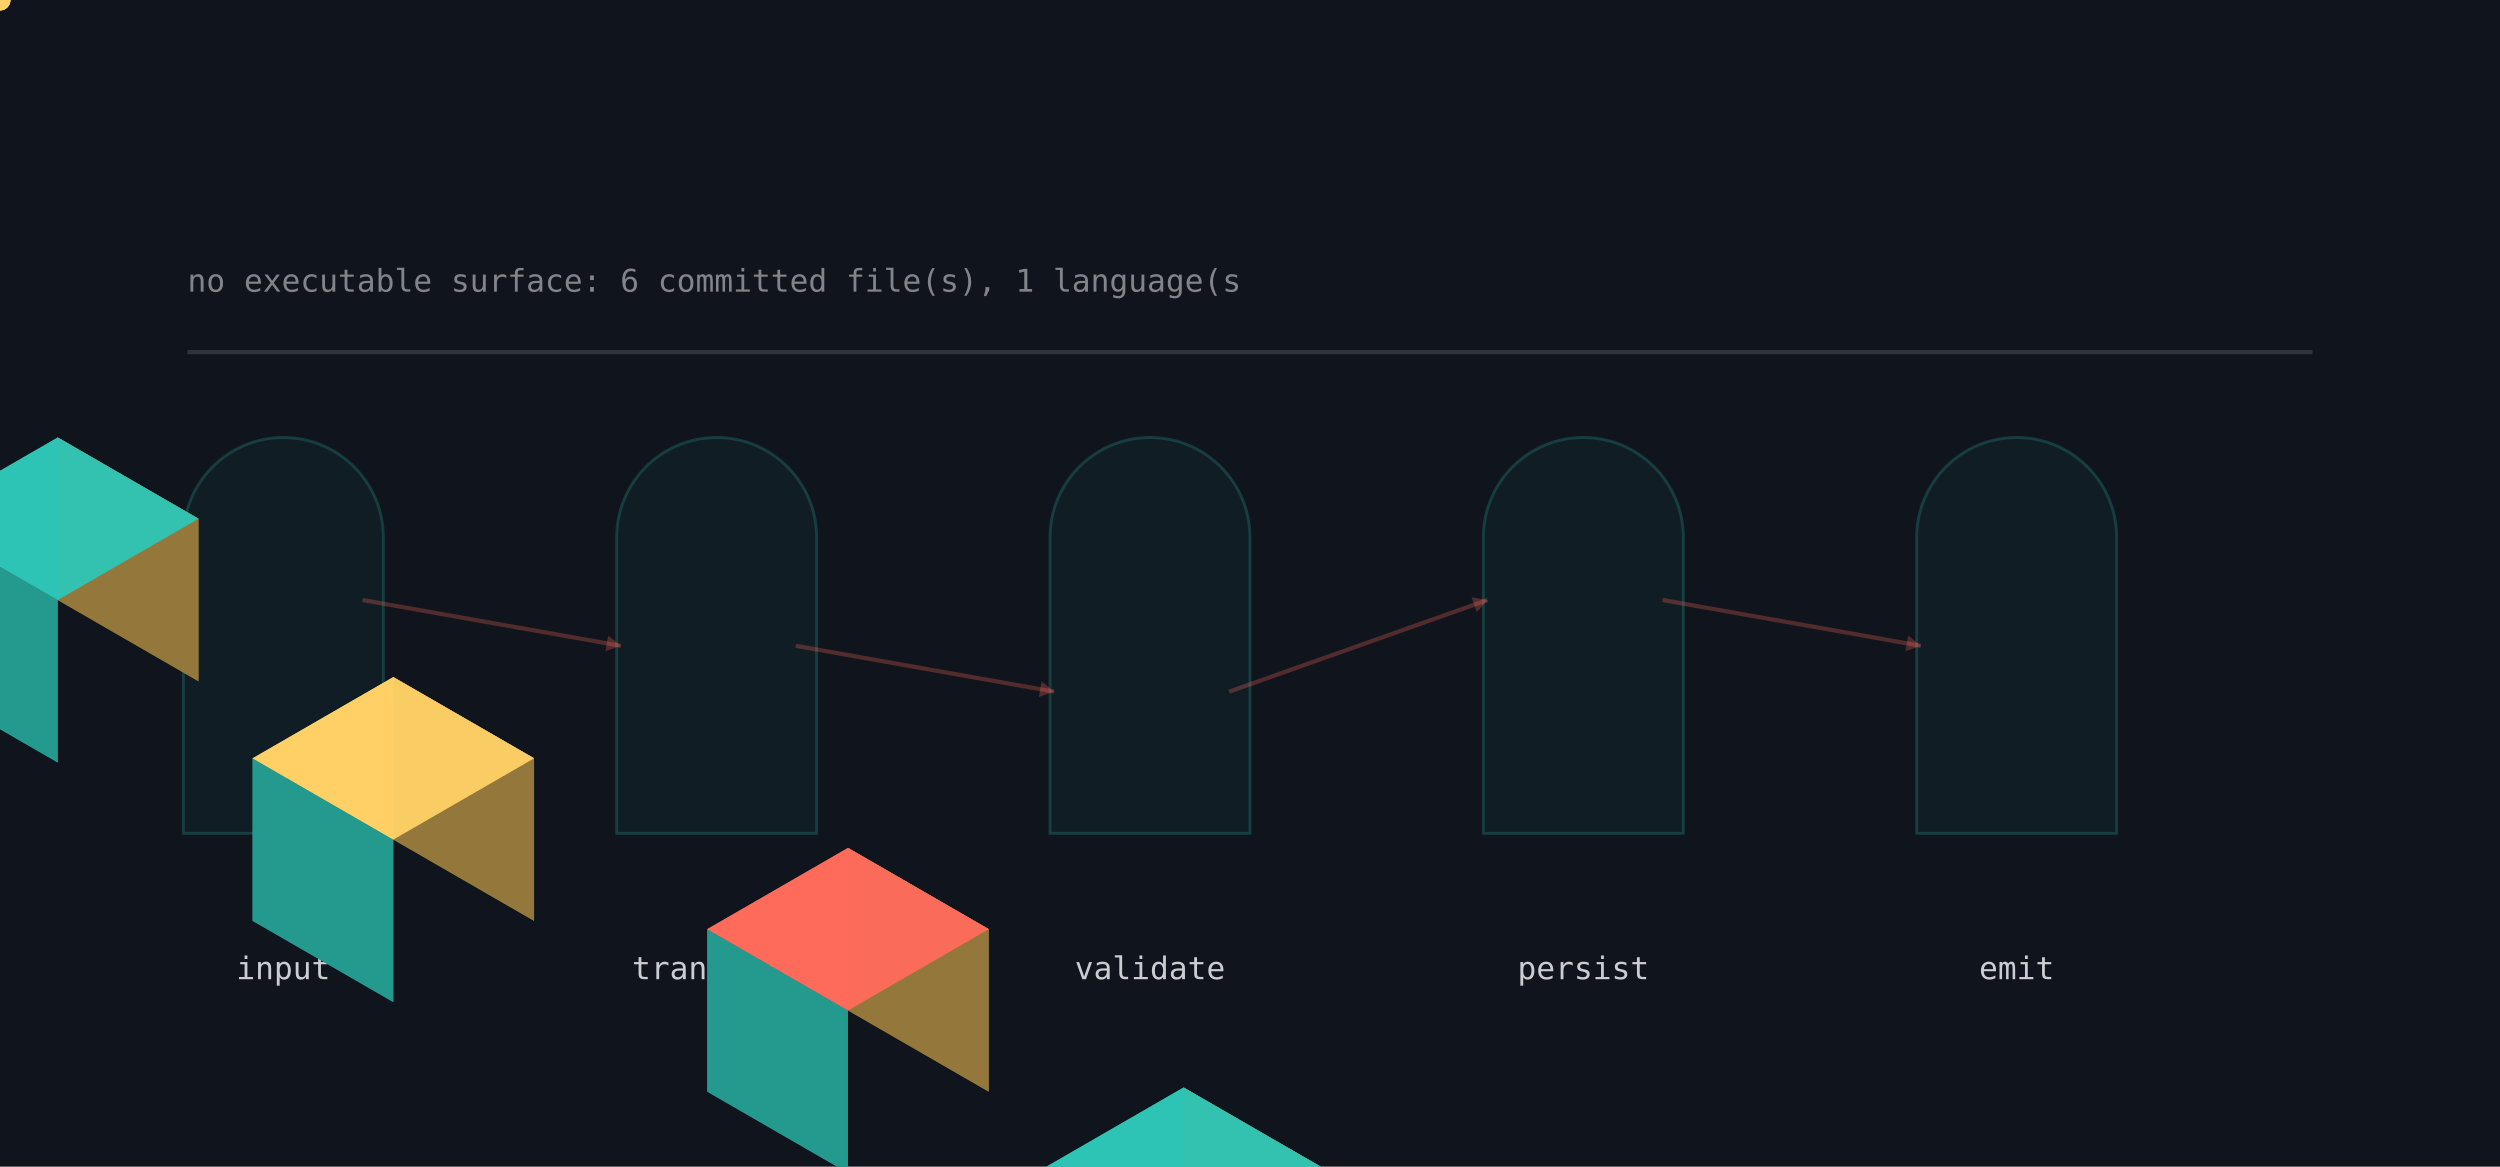
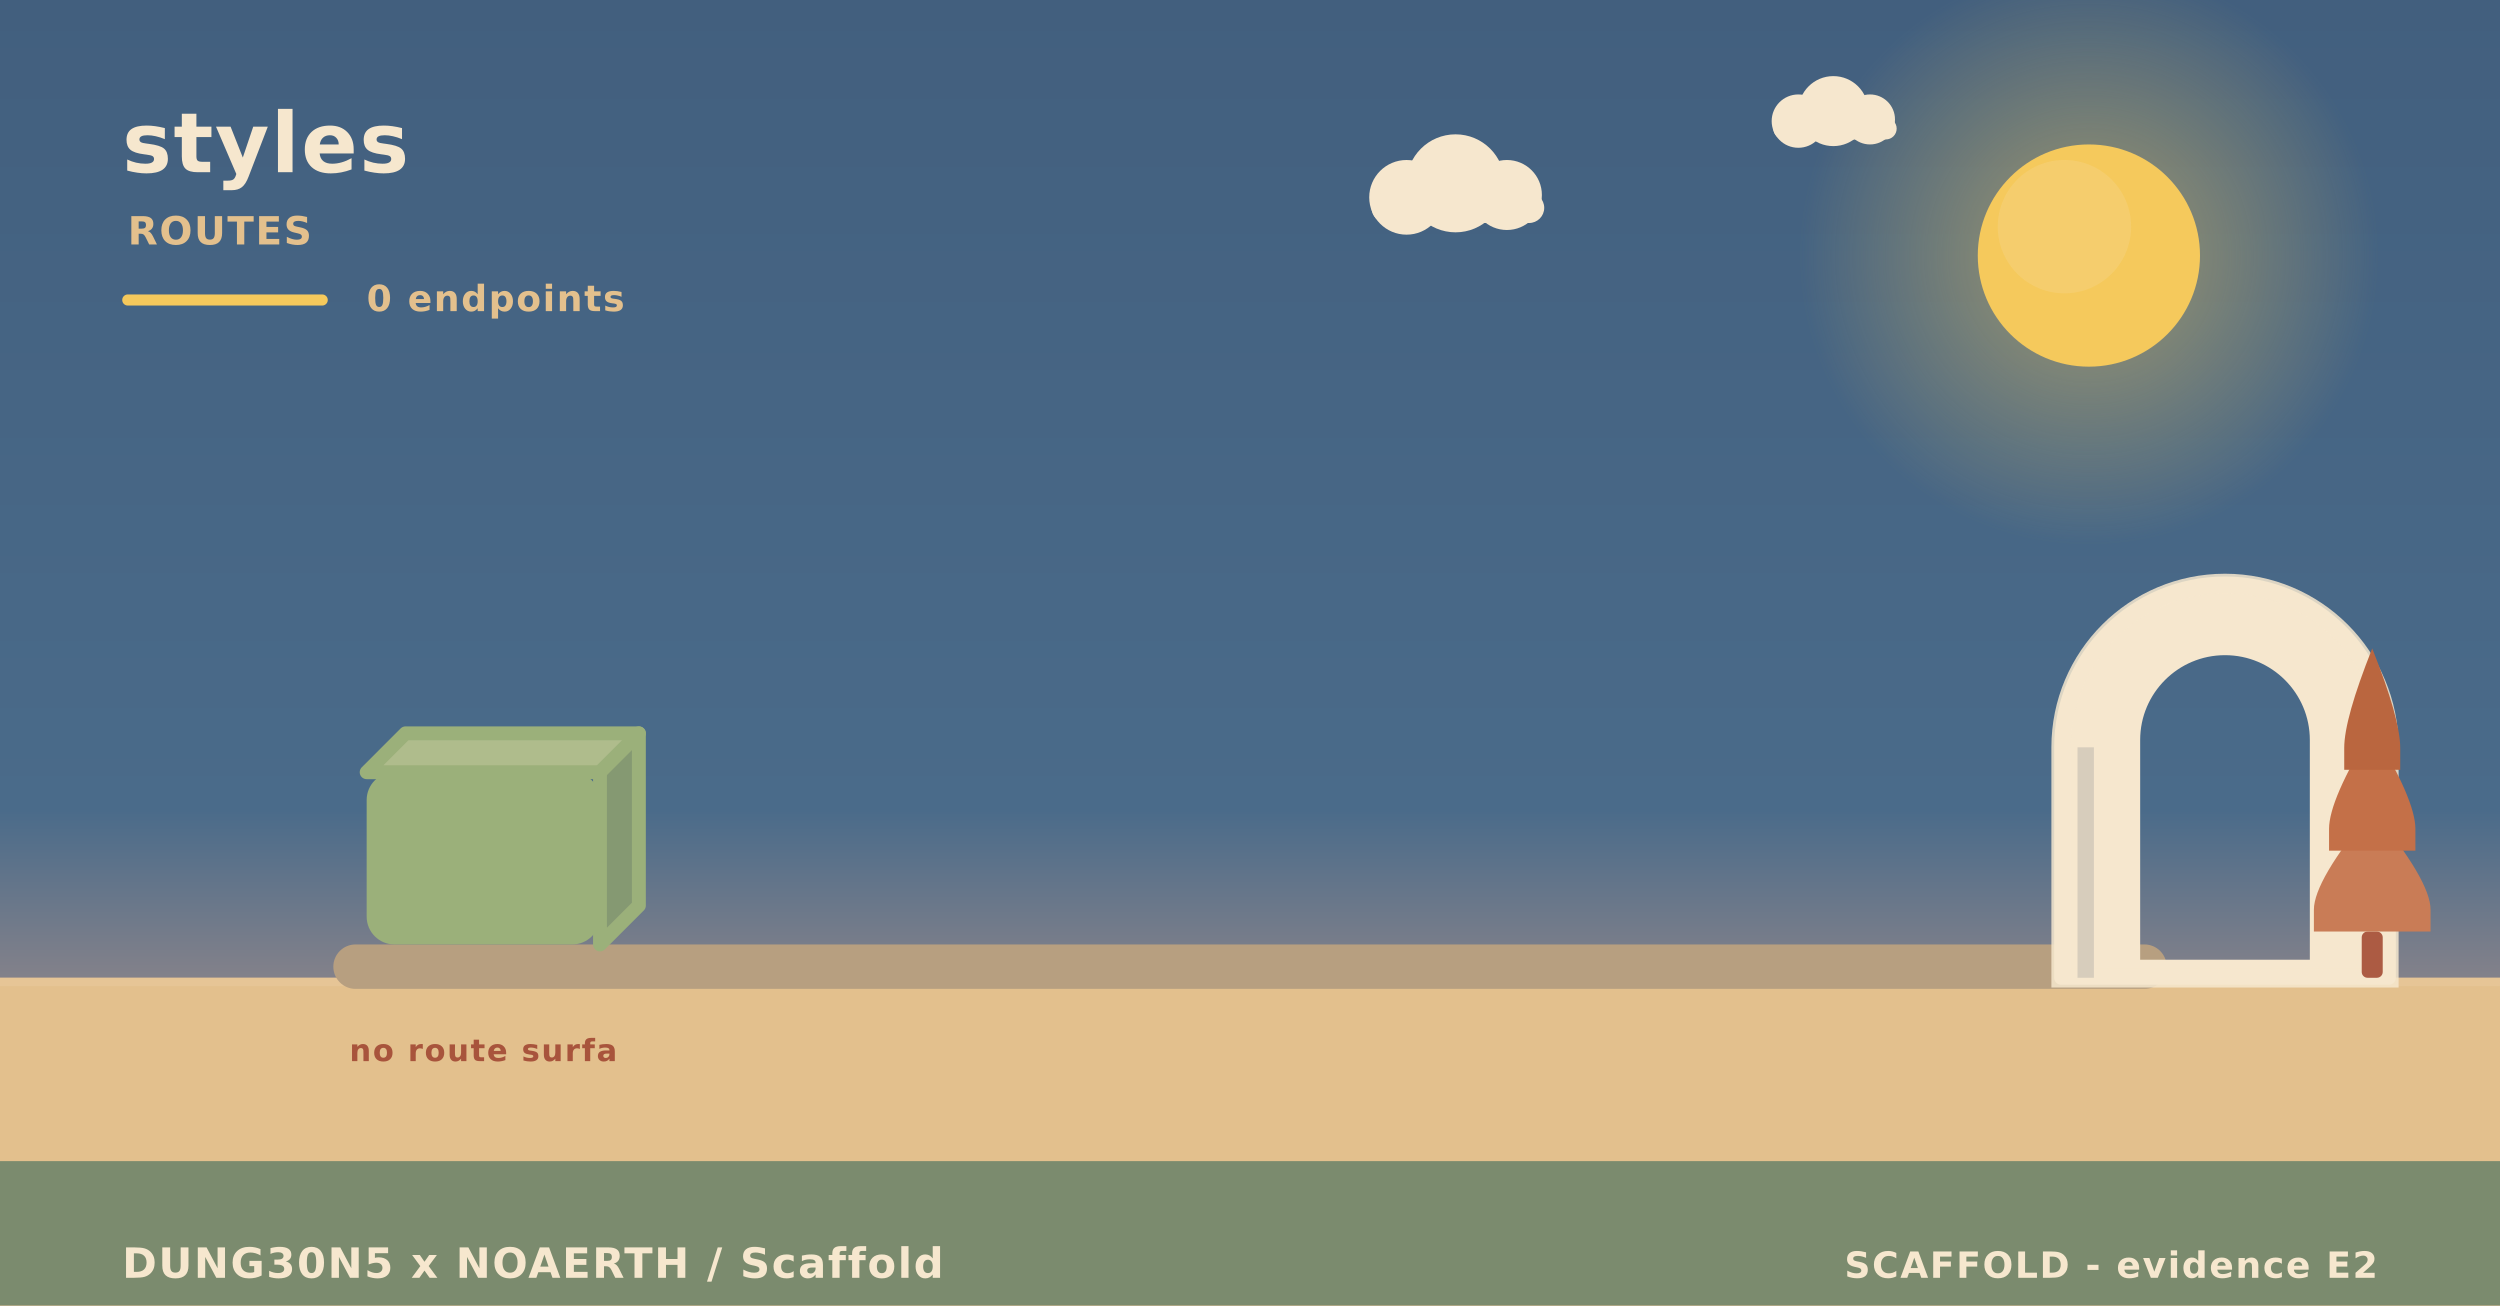
- <svg xmlns="http://www.w3.org/2000/svg" viewBox="0 0 1200 560" width="1200" height="560" role="img" aria-label="styles data flow">
-   <rect width="1200" height="560" fill="#10141c" />
-   <defs>
-     <linearGradient id="gf" x1="0" y1="0" x2="1" y2="1">
-       <stop offset="0%" stop-color="#ff6b5a" />
-       <stop offset="100%" stop-color="#2ec4b6" />
-     </linearGradient>
-   </defs>
-   <path d="M88.00,400.00 L88.00,258.00 A48.00,48.00 0 0 1 184.00,258.00 L184.00,400.00 Z" fill="rgba(46,196,182,0.100)" opacity="0.55" stroke="rgba(46,196,182,0.400)" stroke-width="1.4" />
-   <polygon points="-133.37,173.00 -65.82,212.00 -65.82,134.00 -133.37,95.00" fill="#94793b" opacity="0.95" />
-   <polygon points="-200.92,212.00 -133.37,251.00 -133.37,173.00 -200.92,134.00" fill="#24998e" opacity="0.95" />
-   <polygon points="-133.37,95.00 -65.82,134.00 -133.37,173.00 -200.92,134.00" fill="#ff6b5a" opacity="0.95" />
+ <svg xmlns="http://www.w3.org/2000/svg" width="900" height="470" viewBox="0 0 900 470" role="img" aria-label="styles - how data moves">
+   <linearGradient id="skyd" x1="0" y1="0" x2="0" y2="1">
+     <stop offset="0" stop-color="#425f7e" />
+     <stop offset="0.62" stop-color="#4a6b8a" />
+     <stop offset="1" stop-color="#f3ad8a" />
+   </linearGradient>
+   <rect width="900" height="470" fill="url(#skyd)" />
+   <radialGradient id="sund">
+     <stop offset="0.35" stop-color="#f5c95c" stop-opacity="0.34" />
+     <stop offset="1" stop-color="#f5c95c" stop-opacity="0" />
+   </radialGradient>
+   <circle cx="752" cy="92" r="104" fill="url(#sund)" />
+   <circle cx="752" cy="92" r="40" fill="#f5c95c" />
+   <circle cx="743.2" cy="81.6" r="24" fill="#f5d27e" opacity="0.5" />
  <g>
-     <polygon points="-133.37,173.00 -65.82,212.00 -65.82,134.00 -133.37,95.00" fill="#94793b" opacity="0.95" />
-     <polygon points="-200.92,212.00 -133.37,251.00 -133.37,173.00 -200.92,134.00" fill="#24998e" opacity="0.95" />
-     <polygon points="-133.37,95.00 -65.82,134.00 -133.37,173.00 -200.92,134.00" fill="#ff6b5a" opacity="0.95" />
-     <animate attributeName="opacity" values="0.25;1.0;0.25" dur="3.375s" begin="0.0s" repeatCount="indefinite" />
+     <circle cx="524" cy="66" r="17.64" fill="#f6e7ce" />
+     <circle cx="506.36" cy="71.04" r="13.44" fill="#f6e7ce" />
+     <circle cx="542.48" cy="70.2" r="12.6" fill="#f6e7ce" />
+     <rect x="493.76" y="69.36" width="62.16" height="10.92" rx="5.46" fill="#f6e7ce" />
+     <animateTransform attributeName="transform" type="translate" values="0 0;24 0;0 0" dur="36s" begin="0s" repeatCount="indefinite" />
  </g>
-   <text x="136" y="470" font-family="ui-monospace,Menlo,monospace" font-size="15" fill="rgba(242,245,249,0.820)" text-anchor="middle">input</text>
-   <path d="M296.00,400.00 L296.00,258.00 A48.00,48.00 0 0 1 392.00,258.00 L392.00,400.00 Z" fill="rgba(46,196,182,0.100)" opacity="0.55" stroke="rgba(46,196,182,0.400)" stroke-width="1.4" />
-   <polygon points="27.71,288.00 95.26,327.00 95.26,249.00 27.71,210.00" fill="#94793b" opacity="0.95" />
-   <polygon points="-39.84,327.00 27.71,366.00 27.71,288.00 -39.84,249.00" fill="#24998e" opacity="0.95" />
-   <polygon points="27.71,210.00 95.26,249.00 27.71,288.00 -39.84,249.00" fill="#2ec4b6" opacity="0.95" />
  <g>
-     <polygon points="27.71,288.00 95.26,327.00 95.26,249.00 27.71,210.00" fill="#94793b" opacity="0.95" />
-     <polygon points="-39.84,327.00 27.71,366.00 27.71,288.00 -39.84,249.00" fill="#24998e" opacity="0.95" />
-     <polygon points="27.71,210.00 95.26,249.00 27.71,288.00 -39.84,249.00" fill="#2ec4b6" opacity="0.95" />
-     <animate attributeName="opacity" values="0.25;1.0;0.25" dur="3.375s" begin="0.4s" repeatCount="indefinite" />
+     <circle cx="660" cy="40" r="12.6" fill="#f6e7ce" />
+     <circle cx="647.4" cy="43.6" r="9.6" fill="#f6e7ce" />
+     <circle cx="673.2" cy="43" r="9" fill="#f6e7ce" />
+     <rect x="638.4" y="42.4" width="44.4" height="7.8" rx="3.9" fill="#f6e7ce" />
+     <animateTransform attributeName="transform" type="translate" values="0 0;-18 0;0 0" dur="46s" begin="3s" repeatCount="indefinite" />
  </g>
-   <text x="344" y="470" font-family="ui-monospace,Menlo,monospace" font-size="15" fill="rgba(242,245,249,0.820)" text-anchor="middle">transform</text>
-   <line x1="174.00" y1="288.00" x2="298.00" y2="310.00" stroke="rgba(255,107,90,0.500)" stroke-width="2.00" opacity="0.55" />
-   <polygon points="298.00,310.00 291.97,305.07 290.64,312.55" fill="rgba(255,107,90,0.500)" opacity="0.55" />
-   <g opacity="0.9">
-     <circle cx="0.00" cy="0.00" r="5.00" fill="#ffd166" opacity="1.00" />
-     <animateTransform attributeName="transform" type="translate" values="174.00,288.00 298.00,310.00" dur="2.7s" begin="0.0s" repeatCount="indefinite" />
-     <animateTransform attributeName="transform" type="translate" values="298.00,310.00 174.00,288.00" dur="2.7s" begin="1.35s" repeatCount="indefinite" />
+   <rect x="0" y="352" width="900" height="118" fill="#e3c08d" />
+   <rect x="0" y="352" width="900" height="3" fill="#e6c596" />
+   <text x="44" y="62" font-family="Verdana,DejaVu Sans,sans-serif" font-size="30" font-weight="700" letter-spacing="0.6" fill="#f6e7ce" text-anchor="start">styles</text>
+   <text x="46" y="88" font-family="Verdana,DejaVu Sans,sans-serif" font-size="14" font-weight="700" letter-spacing="0.6" fill="#e3c08d" text-anchor="start">ROUTES</text>
+   <rect x="44" y="106" width="74" height="4" rx="2" fill="#f5c95c" />
+   <text x="132" y="112" font-family="Verdana,DejaVu Sans,sans-serif" font-size="13" font-weight="700" letter-spacing="0.6" fill="#e3c08d" text-anchor="start">0 endpoints</text>
+   <rect x="120" y="340" width="660" height="16" rx="8" fill="#b79f80" />
+   <g>
+     <path d="M132,278 L216,278 L230,264 L146,264 Z" fill="#afbc8c" stroke="#9bb07a" stroke-width="5" stroke-linejoin="round" />
+     <path d="M216,278 L230,264 L230,326 L216,340 Z" fill="#859972" stroke="#9bb07a" stroke-width="5" stroke-linejoin="round" />
+     <rect x="132" y="278" width="84" height="62" rx="10" fill="#9bb07a" />
+     <animateTransform attributeName="transform" type="translate" values="0 10;0 0" dur="0.8s" begin="0s" fill="freeze" />
  </g>
-   <path d="M504.00,400.00 L504.00,258.00 A48.00,48.00 0 0 1 600.00,258.00 L600.00,400.00 Z" fill="rgba(46,196,182,0.100)" opacity="0.55" stroke="rgba(46,196,182,0.400)" stroke-width="1.4" />
-   <polygon points="188.79,403.00 256.34,442.00 256.34,364.00 188.79,325.00" fill="#94793b" opacity="0.95" />
-   <polygon points="121.24,442.00 188.79,481.00 188.79,403.00 121.24,364.00" fill="#24998e" opacity="0.95" />
-   <polygon points="188.79,325.00 256.34,364.00 188.79,403.00 121.24,364.00" fill="#ffd166" opacity="0.95" />
-   <g>
-     <polygon points="188.79,403.00 256.34,442.00 256.34,364.00 188.79,325.00" fill="#94793b" opacity="0.95" />
-     <polygon points="121.24,442.00 188.79,481.00 188.79,403.00 121.24,364.00" fill="#24998e" opacity="0.95" />
-     <polygon points="188.79,325.00 256.34,364.00 188.79,403.00 121.24,364.00" fill="#ffd166" opacity="0.95" />
-     <animate attributeName="opacity" values="0.25;1.0;0.25" dur="3.375s" begin="0.8s" repeatCount="indefinite" />
-   </g>
-   <text x="552" y="470" font-family="ui-monospace,Menlo,monospace" font-size="15" fill="rgba(242,245,249,0.820)" text-anchor="middle">validate</text>
-   <line x1="382.00" y1="310.00" x2="506.00" y2="332.00" stroke="rgba(255,107,90,0.500)" stroke-width="2.00" opacity="0.55" />
-   <polygon points="506.00,332.00 499.97,327.07 498.64,334.55" fill="rgba(255,107,90,0.500)" opacity="0.55" />
-   <g opacity="0.9">
-     <circle cx="0.00" cy="0.00" r="5.00" fill="#ffd166" opacity="1.00" />
-     <animateTransform attributeName="transform" type="translate" values="382.00,310.00 506.00,332.00" dur="2.7s" begin="0.45s" repeatCount="indefinite" />
-     <animateTransform attributeName="transform" type="translate" values="506.00,332.00 382.00,310.00" dur="2.7s" begin="1.8s" repeatCount="indefinite" />
-   </g>
-   <path d="M712.00,400.00 L712.00,258.00 A48.00,48.00 0 0 1 808.00,258.00 L808.00,400.00 Z" fill="rgba(46,196,182,0.100)" opacity="0.55" stroke="rgba(46,196,182,0.400)" stroke-width="1.4" />
-   <polygon points="407.03,485.00 474.58,524.00 474.58,446.00 407.03,407.00" fill="#94793b" opacity="0.95" />
-   <polygon points="339.48,524.00 407.03,563.00 407.03,485.00 339.48,446.00" fill="#24998e" opacity="0.95" />
-   <polygon points="407.03,407.00 474.58,446.00 407.03,485.00 339.48,446.00" fill="#ff6b5a" opacity="0.95" />
-   <g>
-     <polygon points="407.03,485.00 474.58,524.00 474.58,446.00 407.03,407.00" fill="#94793b" opacity="0.95" />
-     <polygon points="339.48,524.00 407.03,563.00 407.03,485.00 339.48,446.00" fill="#24998e" opacity="0.95" />
-     <polygon points="407.03,407.00 474.58,446.00 407.03,485.00 339.48,446.00" fill="#ff6b5a" opacity="0.95" />
-     <animate attributeName="opacity" values="0.25;1.0;0.25" dur="3.375s" begin="1.2s" repeatCount="indefinite" />
-   </g>
-   <text x="760" y="470" font-family="ui-monospace,Menlo,monospace" font-size="15" fill="rgba(242,245,249,0.820)" text-anchor="middle">persist</text>
-   <line x1="590.00" y1="332.00" x2="714.00" y2="288.00" stroke="rgba(255,107,90,0.500)" stroke-width="2.00" opacity="0.55" />
-   <polygon points="714.00,288.00 706.32,286.69 708.86,293.86" fill="rgba(255,107,90,0.500)" opacity="0.55" />
-   <g opacity="0.9">
-     <circle cx="0.00" cy="0.00" r="5.00" fill="#ffd166" opacity="1.00" />
-     <animateTransform attributeName="transform" type="translate" values="590.00,332.00 714.00,288.00" dur="2.7s" begin="0.9s" repeatCount="indefinite" />
-     <animateTransform attributeName="transform" type="translate" values="714.00,288.00 590.00,332.00" dur="2.7s" begin="2.25s" repeatCount="indefinite" />
-   </g>
-   <path d="M920.00,400.00 L920.00,258.00 A48.00,48.00 0 0 1 1016.00,258.00 L1016.00,400.00 Z" fill="rgba(46,196,182,0.100)" opacity="0.55" stroke="rgba(46,196,182,0.400)" stroke-width="1.4" />
-   <polygon points="568.11,600.00 635.66,639.00 635.66,561.00 568.11,522.00" fill="#94793b" opacity="0.95" />
-   <polygon points="500.56,639.00 568.11,678.00 568.11,600.00 500.56,561.00" fill="#24998e" opacity="0.95" />
-   <polygon points="568.11,522.00 635.66,561.00 568.11,600.00 500.56,561.00" fill="#2ec4b6" opacity="0.95" />
-   <g>
-     <polygon points="568.11,600.00 635.66,639.00 635.66,561.00 568.11,522.00" fill="#94793b" opacity="0.95" />
-     <polygon points="500.56,639.00 568.11,678.00 568.11,600.00 500.56,561.00" fill="#24998e" opacity="0.95" />
-     <polygon points="568.11,522.00 635.66,561.00 568.11,600.00 500.56,561.00" fill="#2ec4b6" opacity="0.95" />
-     <animate attributeName="opacity" values="0.25;1.0;0.25" dur="3.375s" begin="1.6s" repeatCount="indefinite" />
-   </g>
-   <text x="968" y="470" font-family="ui-monospace,Menlo,monospace" font-size="15" fill="rgba(242,245,249,0.820)" text-anchor="middle">emit</text>
-   <line x1="798.00" y1="288.00" x2="922.00" y2="310.00" stroke="rgba(255,107,90,0.500)" stroke-width="2.00" opacity="0.55" />
-   <polygon points="922.00,310.00 915.97,305.07 914.64,312.55" fill="rgba(255,107,90,0.500)" opacity="0.55" />
-   <g opacity="0.9">
-     <circle cx="0.00" cy="0.00" r="5.00" fill="#ffd166" opacity="1.00" />
-     <animateTransform attributeName="transform" type="translate" values="798.00,288.00 922.00,310.00" dur="2.7s" begin="1.35s" repeatCount="indefinite" />
-     <animateTransform attributeName="transform" type="translate" values="922.00,310.00 798.00,288.00" dur="2.7s" begin="2.7s" repeatCount="indefinite" />
-   </g>
-   <rect x="90.00" y="168.00" width="1020.00" height="2.00" rx="0.00" fill="rgba(242,245,249,0.140)" opacity="1.00" />
-   <text x="90" y="140" font-family="ui-monospace,Menlo,monospace" font-size="15" fill="rgba(242,245,249,0.500)">no executable surface: 6 committed file(s), 1 language(s</text>
+   <text x="174" y="382" font-family="Verdana,DejaVu Sans,sans-serif" font-size="11" font-weight="700" letter-spacing="0.6" fill="#a8543c" text-anchor="middle">no route surfa</text>
+   <path d="M742,352 L742,269.04 A59,59 0 0 1 860,269.04 L860,352 Z M767.96,348 L767.96,266.4 A33.04,33.04 0 0 1 834.04,266.4 L834.04,348 Z" fill="#f6e7ce" fill-rule="evenodd" stroke="#f6e7ce" stroke-width="5" stroke-linejoin="round" />
+   <path d="M742,352 L742,269.04 A59,59 0 0 1 860,269.04 L860,352 Z" fill="none" stroke="#f6e7ce" stroke-width="7" stroke-linecap="round" opacity="0.85" />
+   <rect x="747.9" y="269.04" width="5.9" height="82.96" fill="#d7cdbc" />
+   <rect x="850.22" y="335.36" width="7.56" height="16.64" rx="2.1" fill="#ac5b43" />
+   <path d="M854,291.68 Q833,317.01 833,327.5 Q833,335.36 833,335.36 L875,335.36 Q875,335.36 875,327.5 Q875,317.01 854,291.68 Z" fill="#c97c56" />
+   <path d="M854,262.56 Q838.46,287.89 838.46,298.38 Q838.46,306.24 838.46,306.24 L869.54,306.24 Q869.54,306.24 869.54,298.38 Q869.54,287.89 854,262.56 Z" fill="#c47048" />
+   <path d="M854,233.44 Q843.92,258.77 843.92,269.26 Q843.92,277.12 843.92,277.12 L864.08,277.12 Q864.08,277.12 864.08,269.26 Q864.08,258.77 854,233.44 Z" fill="#ba663f" />
+   <rect x="0" y="418" width="900" height="52" rx="0" fill="#75886c" opacity="0.94" />
+   <text x="44" y="460" font-family="Verdana,DejaVu Sans,sans-serif" font-size="15" font-weight="700" letter-spacing="0.6" fill="#f6e7ce" text-anchor="start">DUNG30N5 x NOAERTH  /  Scaffold</text>
+   <text x="856" y="460" font-family="Verdana,DejaVu Sans,sans-serif" font-size="13" font-weight="700" letter-spacing="0.6" fill="#f6e7ce" text-anchor="end">SCAFFOLD  -  evidence E2</text>
</svg>
